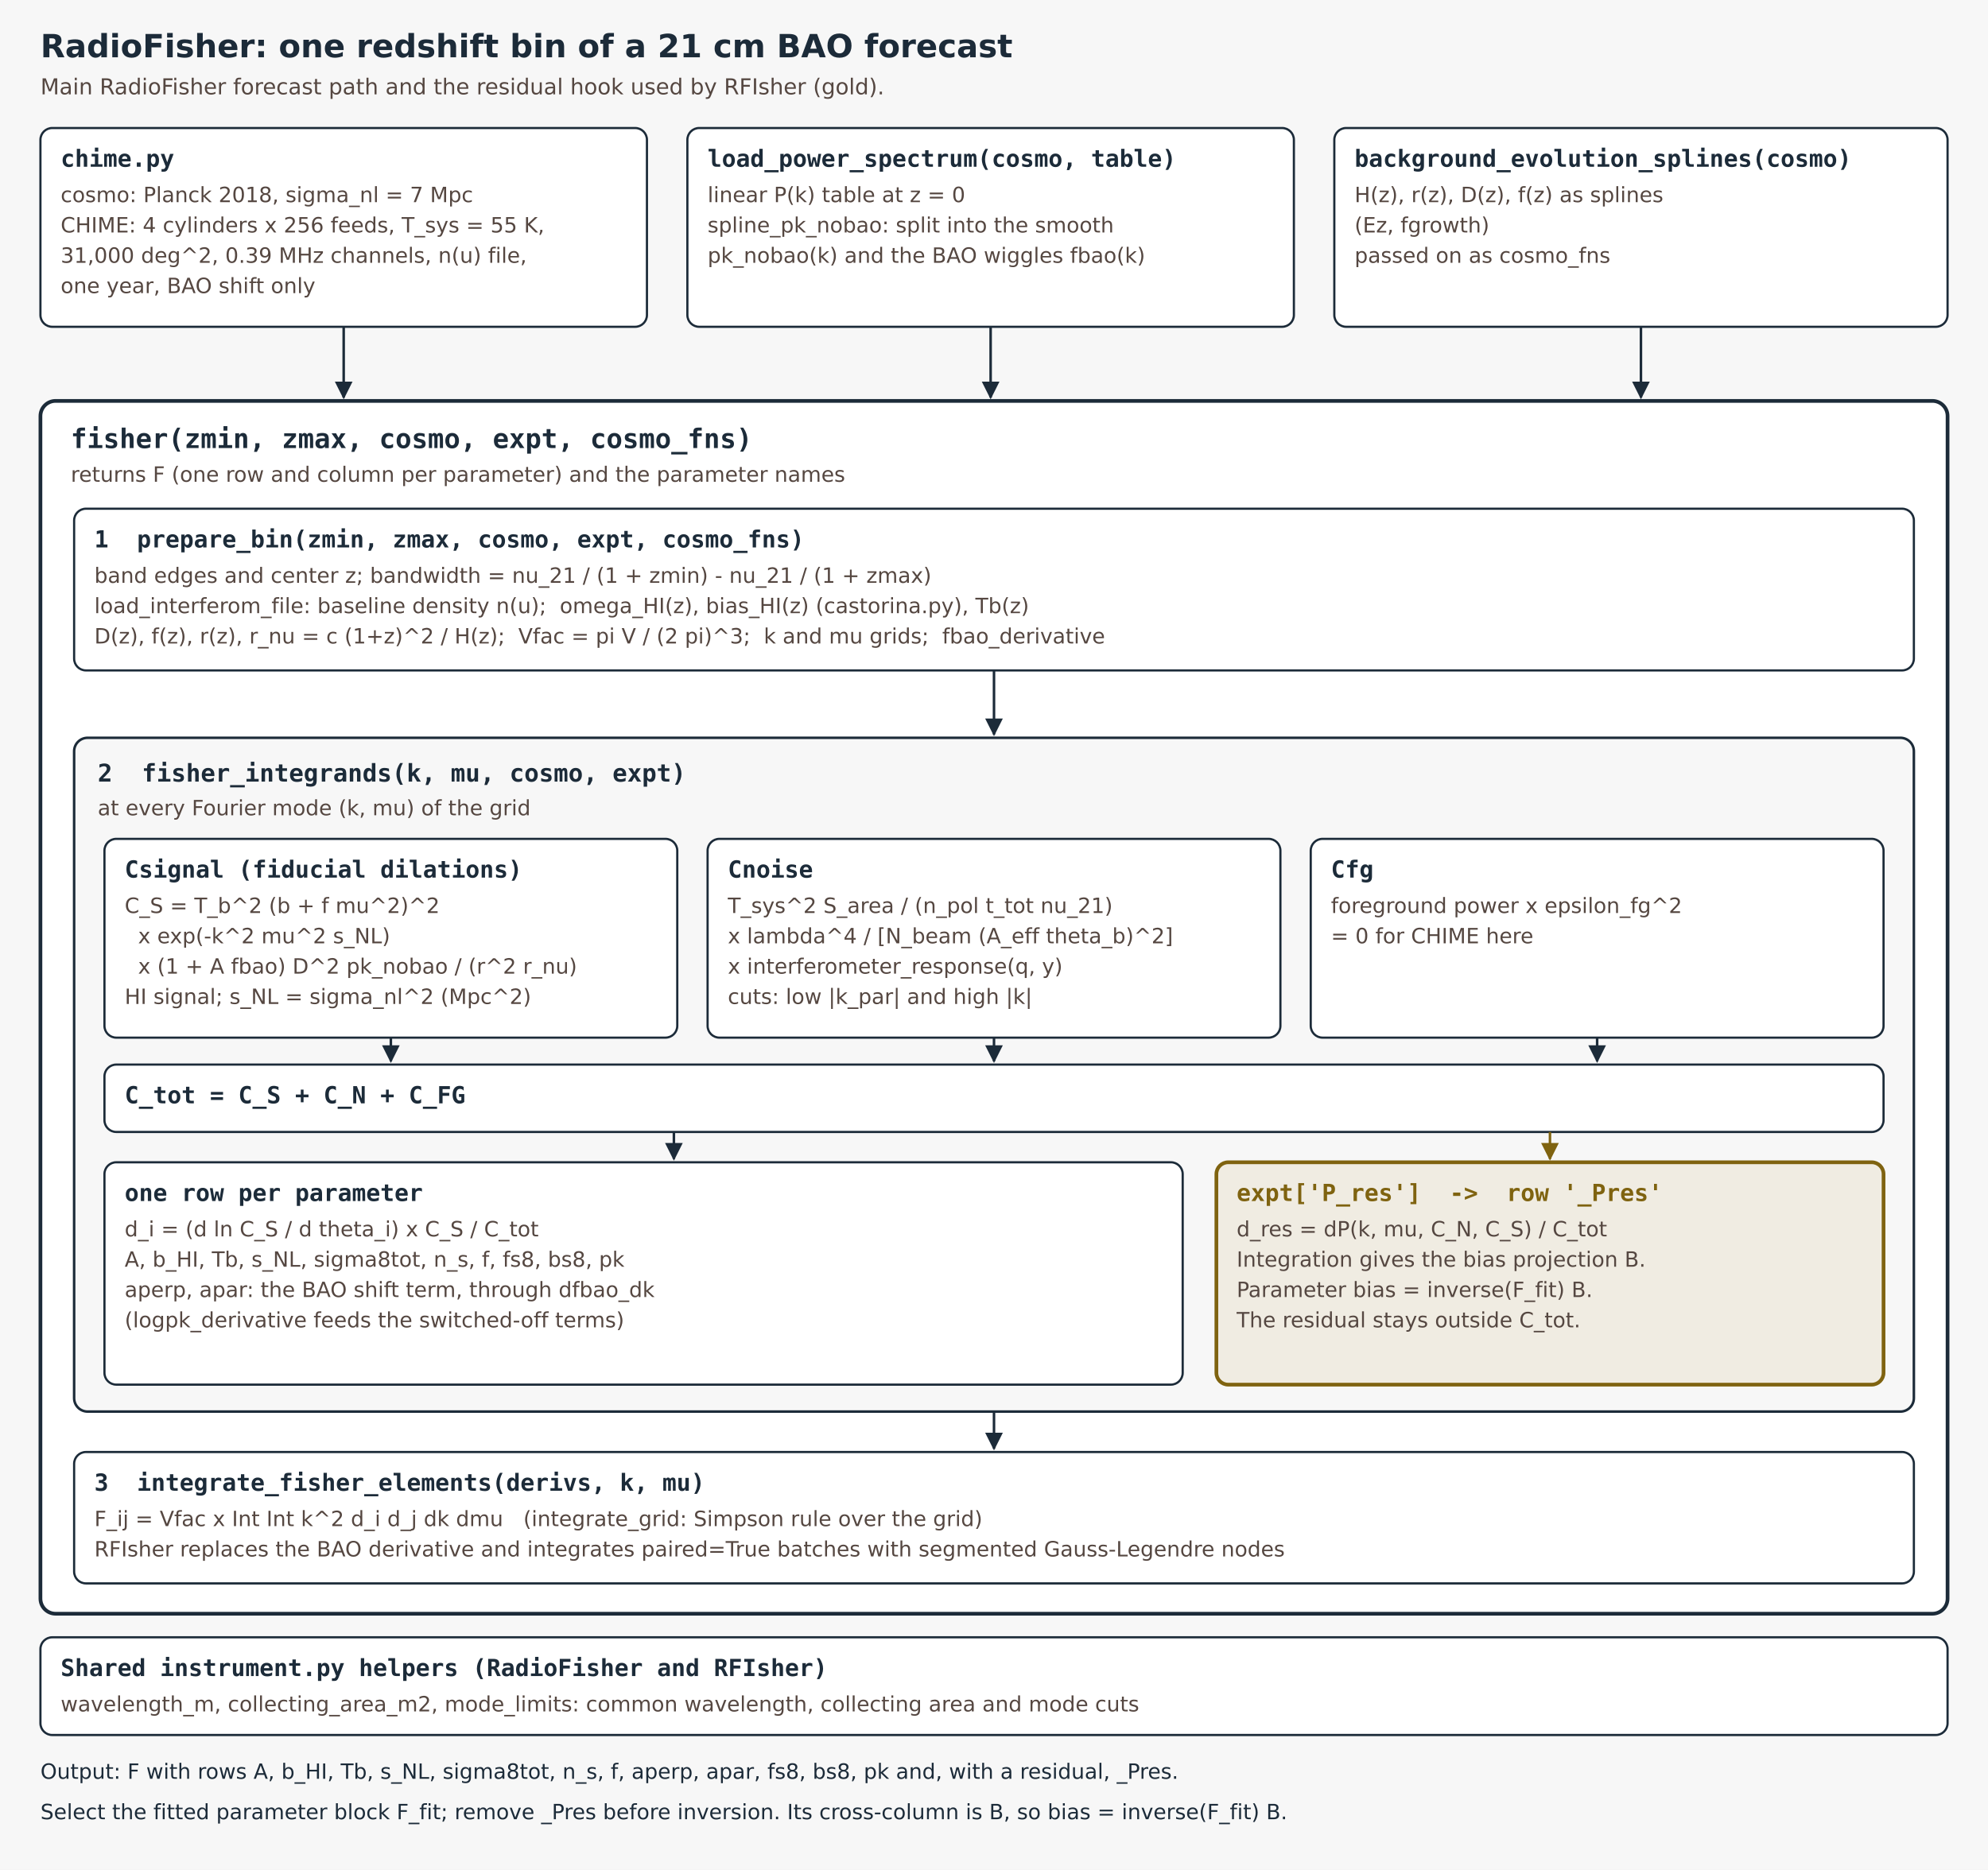
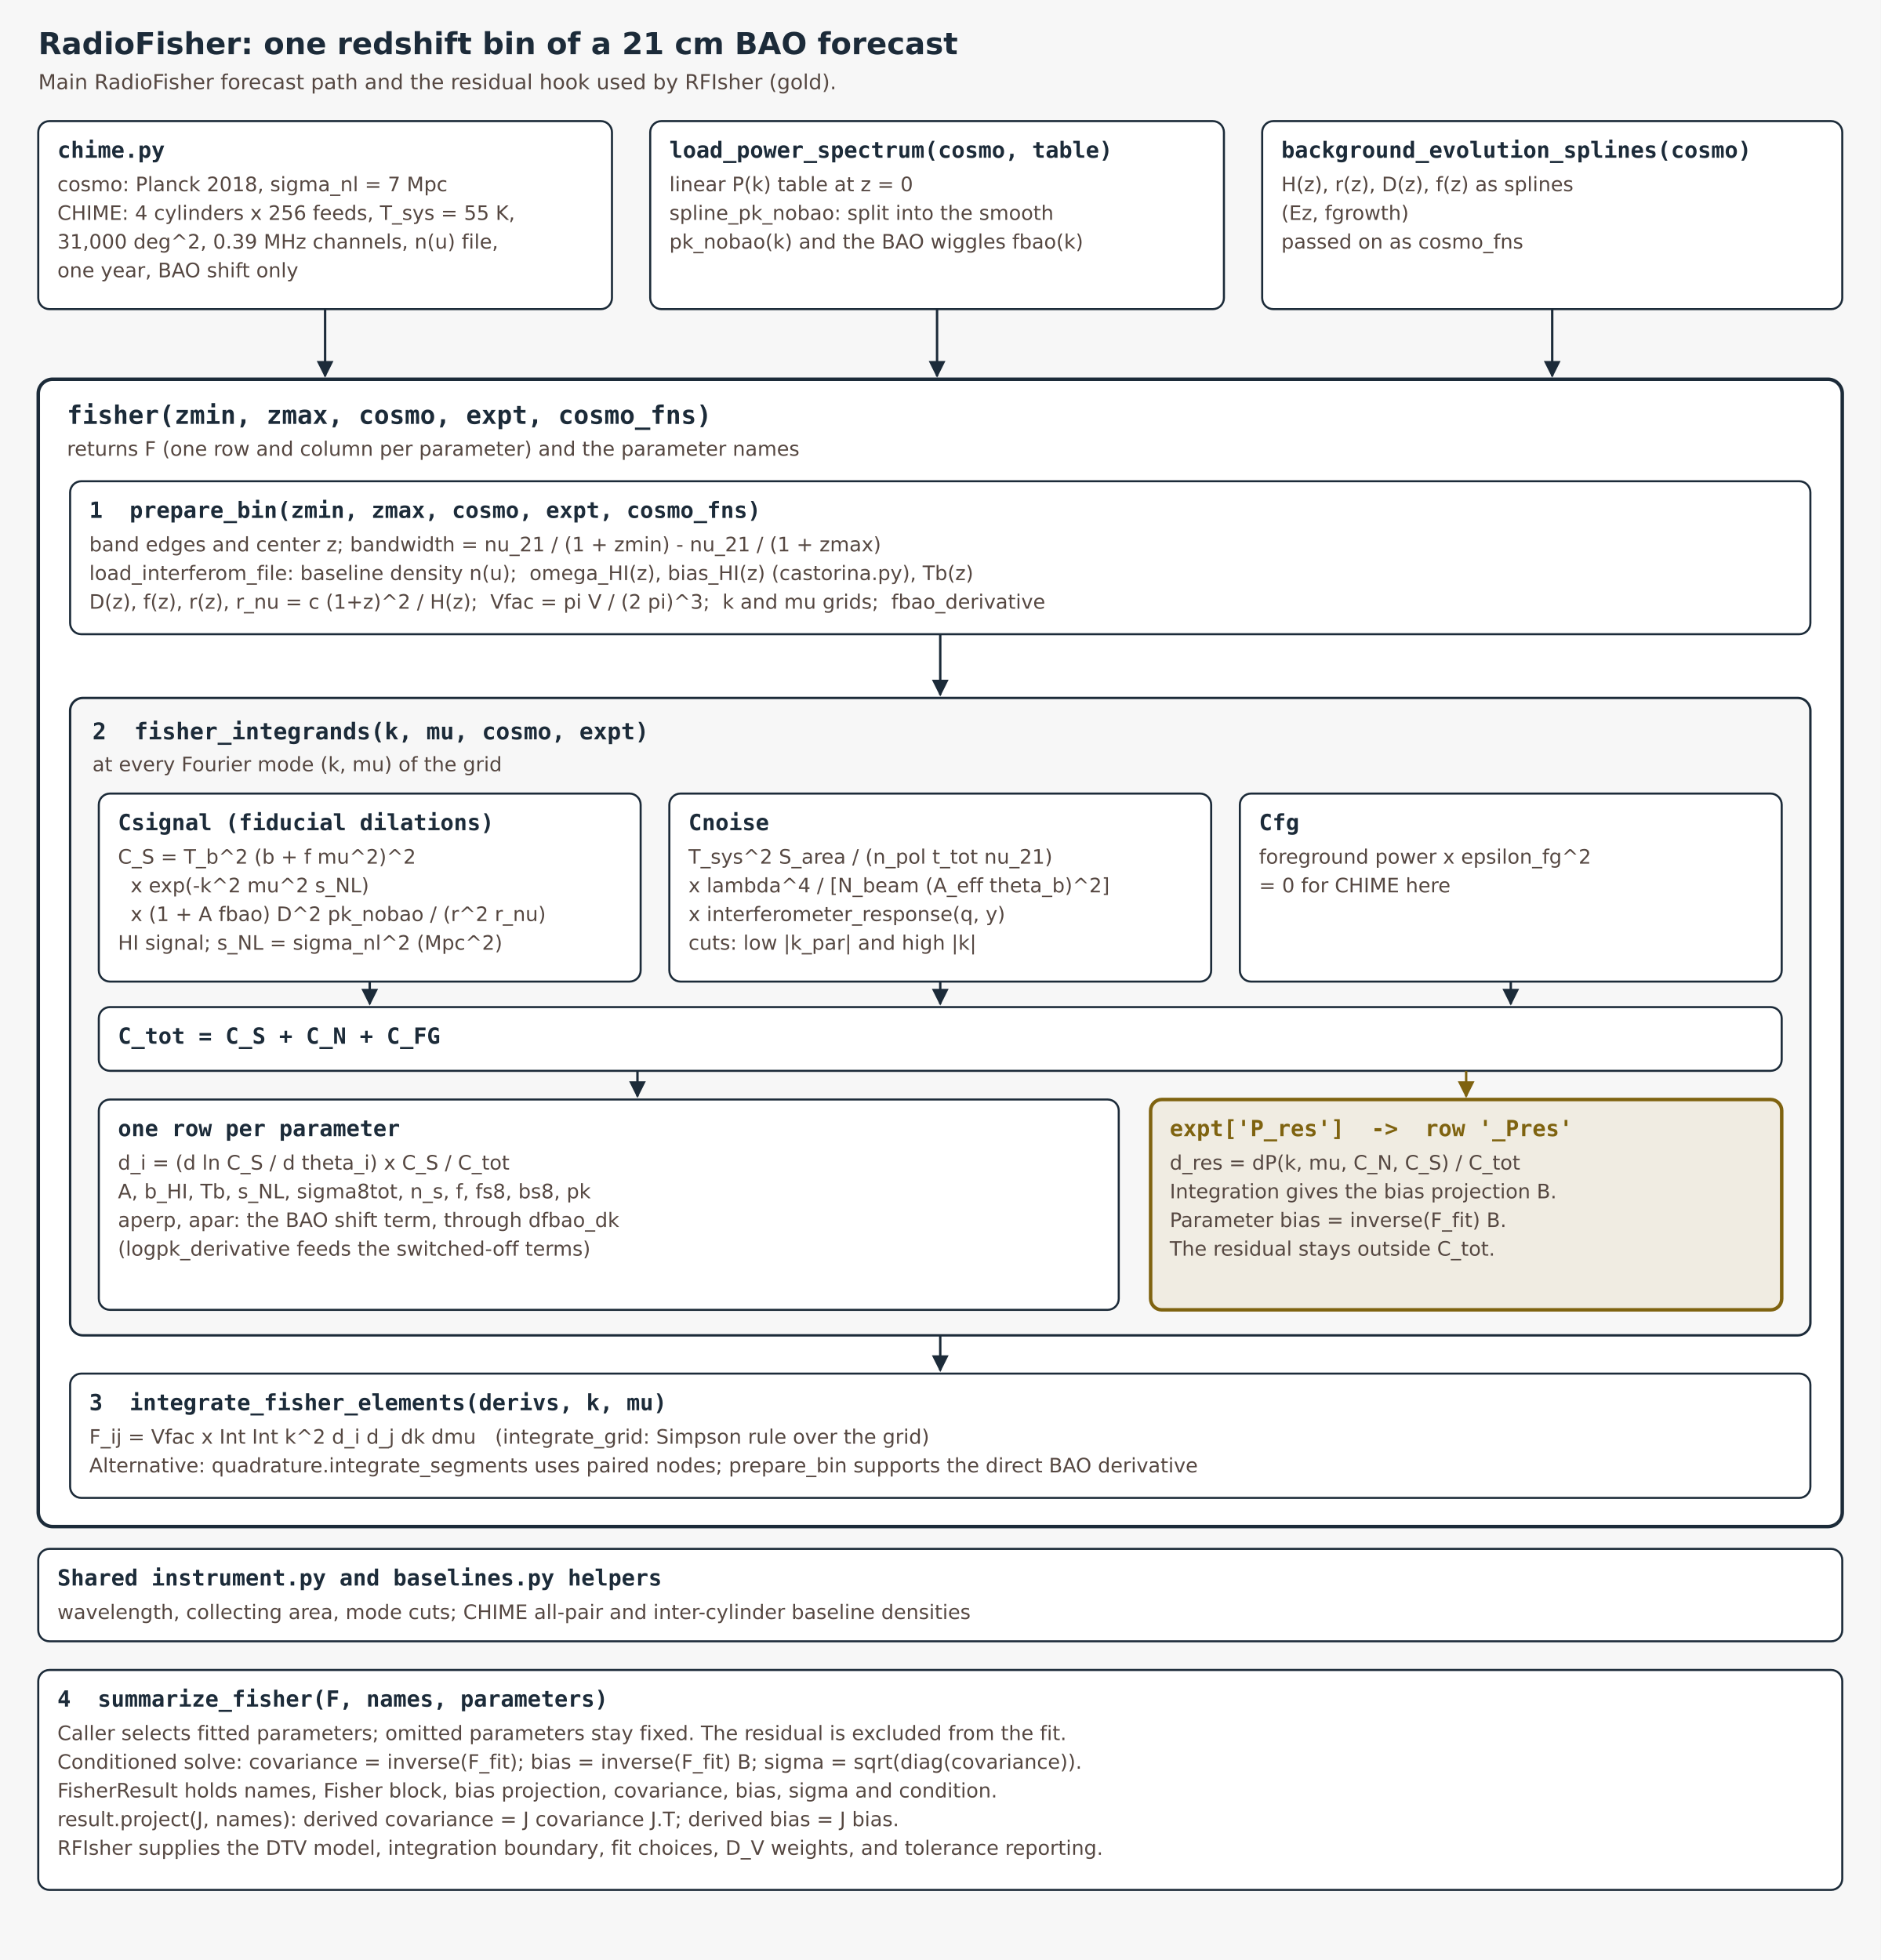
- <svg xmlns="http://www.w3.org/2000/svg" viewBox="0 0 1180 1110" font-family="DejaVu Sans, sans-serif" role="img" aria-label="RadioFisher call graph: inputs, fisher(), the integrands and where the residual row is added">
+ <svg xmlns="http://www.w3.org/2000/svg" viewBox="0 0 1180 1230" font-family="DejaVu Sans, sans-serif" role="img" aria-label="RadioFisher call graph: inputs, fisher(), the integrands and where the residual row is added">
  <defs>
    <marker id="a" viewBox="0 0 10 10" refX="9" refY="5" markerWidth="7" markerHeight="7" orient="auto">
      <path d="M0,0 L10,5 L0,10 z" fill="#1C2B39" />
    </marker>
    <marker id="b" viewBox="0 0 10 10" refX="9" refY="5" markerWidth="7" markerHeight="7" orient="auto">
      <path d="M0,0 L10,5 L0,10 z" fill="#7F6310" />
    </marker>
  </defs>
-   <rect width="1180" height="1110" fill="#F7F7F7" />
+   <rect width="1180" height="1230" fill="#F7F7F7" />
  <text x="24" y="34" font-size="19" fill="#1C2B39" font-weight="600" text-anchor="start" xml:space="preserve">RadioFisher: one redshift bin of a 21 cm BAO forecast</text>
  <text x="24" y="56" font-size="13" fill="#554741" font-weight="normal" text-anchor="start" xml:space="preserve">Main RadioFisher forecast path and the residual hook used by RFIsher (gold).</text>
  <rect x="24" y="76" width="360" height="118" rx="7" fill="#FFFFFF" stroke="#1C2B39" stroke-width="1.3" />
  <text x="36" y="99" font-size="14" fill="#1C2B39" font-weight="600" text-anchor="start" font-family="DejaVu Sans Mono, monospace" xml:space="preserve">chime.py</text>
  <text x="36" y="120" font-size="12.5" fill="#554741" font-weight="normal" text-anchor="start" xml:space="preserve">cosmo: Planck 2018, sigma_nl = 7 Mpc</text>
  <text x="36" y="138" font-size="12.5" fill="#554741" font-weight="normal" text-anchor="start" xml:space="preserve">CHIME: 4 cylinders x 256 feeds, T_sys = 55 K,</text>
  <text x="36" y="156" font-size="12.5" fill="#554741" font-weight="normal" text-anchor="start" xml:space="preserve">31,000 deg^2, 0.39 MHz channels, n(u) file,</text>
  <text x="36" y="174" font-size="12.5" fill="#554741" font-weight="normal" text-anchor="start" xml:space="preserve">one year, BAO shift only</text>
  <rect x="408" y="76" width="360" height="118" rx="7" fill="#FFFFFF" stroke="#1C2B39" stroke-width="1.3" />
  <text x="420" y="99" font-size="14" fill="#1C2B39" font-weight="600" text-anchor="start" font-family="DejaVu Sans Mono, monospace" xml:space="preserve">load_power_spectrum(cosmo, table)</text>
  <text x="420" y="120" font-size="12.5" fill="#554741" font-weight="normal" text-anchor="start" xml:space="preserve">linear P(k) table at z = 0</text>
  <text x="420" y="138" font-size="12.5" fill="#554741" font-weight="normal" text-anchor="start" xml:space="preserve">spline_pk_nobao: split into the smooth</text>
  <text x="420" y="156" font-size="12.5" fill="#554741" font-weight="normal" text-anchor="start" xml:space="preserve">pk_nobao(k) and the BAO wiggles fbao(k)</text>
  <rect x="792" y="76" width="364" height="118" rx="7" fill="#FFFFFF" stroke="#1C2B39" stroke-width="1.3" />
  <text x="804" y="99" font-size="14" fill="#1C2B39" font-weight="600" text-anchor="start" font-family="DejaVu Sans Mono, monospace" xml:space="preserve">background_evolution_splines(cosmo)</text>
  <text x="804" y="120" font-size="12.5" fill="#554741" font-weight="normal" text-anchor="start" xml:space="preserve">H(z), r(z), D(z), f(z) as splines</text>
  <text x="804" y="138" font-size="12.5" fill="#554741" font-weight="normal" text-anchor="start" xml:space="preserve">(Ez, fgrowth)</text>
  <text x="804" y="156" font-size="12.5" fill="#554741" font-weight="normal" text-anchor="start" xml:space="preserve">passed on as cosmo_fns</text>
  <line x1="204" y1="194" x2="204" y2="236" stroke="#1C2B39" stroke-width="1.5" marker-end="url(#a)" />
  <line x1="588" y1="194" x2="588" y2="236" stroke="#1C2B39" stroke-width="1.5" marker-end="url(#a)" />
  <line x1="974" y1="194" x2="974" y2="236" stroke="#1C2B39" stroke-width="1.5" marker-end="url(#a)" />
  <rect x="24" y="238" width="1132" height="720" rx="9" fill="#FFFFFF" stroke="#1C2B39" stroke-width="2.2" />
  <text x="42" y="266" font-size="16" fill="#1C2B39" font-weight="600" text-anchor="start" font-family="DejaVu Sans Mono, monospace" xml:space="preserve">fisher(zmin, zmax, cosmo, expt, cosmo_fns)</text>
  <text x="42" y="286" font-size="12.5" fill="#554741" font-weight="normal" text-anchor="start" xml:space="preserve">returns F (one row and column per parameter) and the parameter names</text>
  <rect x="44" y="302" width="1092" height="96" rx="7" fill="#FFFFFF" stroke="#1C2B39" stroke-width="1.3" />
  <text x="56" y="325" font-size="14" fill="#1C2B39" font-weight="600" text-anchor="start" font-family="DejaVu Sans Mono, monospace" xml:space="preserve">1  prepare_bin(zmin, zmax, cosmo, expt, cosmo_fns)</text>
  <text x="56" y="346" font-size="12.5" fill="#554741" font-weight="normal" text-anchor="start" xml:space="preserve">band edges and center z; bandwidth = nu_21 / (1 + zmin) - nu_21 / (1 + zmax)</text>
  <text x="56" y="364" font-size="12.5" fill="#554741" font-weight="normal" text-anchor="start" xml:space="preserve">load_interferom_file: baseline density n(u);  omega_HI(z), bias_HI(z) (castorina.py), Tb(z)</text>
  <text x="56" y="382" font-size="12.5" fill="#554741" font-weight="normal" text-anchor="start" xml:space="preserve">D(z), f(z), r(z), r_nu = c (1+z)^2 / H(z);  Vfac = pi V / (2 pi)^3;  k and mu grids;  fbao_derivative</text>
  <line x1="590" y1="398" x2="590" y2="436" stroke="#1C2B39" stroke-width="1.5" marker-end="url(#a)" />
  <rect x="44" y="438" width="1092" height="400" rx="8" fill="#F7F7F7" stroke="#1C2B39" stroke-width="1.5" />
  <text x="58" y="464" font-size="14.5" fill="#1C2B39" font-weight="600" text-anchor="start" font-family="DejaVu Sans Mono, monospace" xml:space="preserve">2  fisher_integrands(k, mu, cosmo, expt)</text>
  <text x="58" y="484" font-size="12.5" fill="#554741" font-weight="normal" text-anchor="start" xml:space="preserve">at every Fourier mode (k, mu) of the grid</text>
  <rect x="62" y="498" width="340" height="118" rx="7" fill="#FFFFFF" stroke="#1C2B39" stroke-width="1.3" />
  <text x="74" y="521" font-size="14" fill="#1C2B39" font-weight="600" text-anchor="start" font-family="DejaVu Sans Mono, monospace" xml:space="preserve">Csignal (fiducial dilations)</text>
  <text x="74" y="542" font-size="12.5" fill="#554741" font-weight="normal" text-anchor="start" xml:space="preserve">C_S = T_b^2 (b + f mu^2)^2</text>
  <text x="74" y="560" font-size="12.5" fill="#554741" font-weight="normal" text-anchor="start" xml:space="preserve">  x exp(-k^2 mu^2 s_NL)</text>
  <text x="74" y="578" font-size="12.5" fill="#554741" font-weight="normal" text-anchor="start" xml:space="preserve">  x (1 + A fbao) D^2 pk_nobao / (r^2 r_nu)</text>
  <text x="74" y="596" font-size="12.5" fill="#554741" font-weight="normal" text-anchor="start" xml:space="preserve">HI signal; s_NL = sigma_nl^2 (Mpc^2)</text>
  <rect x="420" y="498" width="340" height="118" rx="7" fill="#FFFFFF" stroke="#1C2B39" stroke-width="1.3" />
  <text x="432" y="521" font-size="14" fill="#1C2B39" font-weight="600" text-anchor="start" font-family="DejaVu Sans Mono, monospace" xml:space="preserve">Cnoise</text>
  <text x="432" y="542" font-size="12.5" fill="#554741" font-weight="normal" text-anchor="start" xml:space="preserve">T_sys^2 S_area / (n_pol t_tot nu_21)</text>
  <text x="432" y="560" font-size="12.5" fill="#554741" font-weight="normal" text-anchor="start" xml:space="preserve">x lambda^4 / [N_beam (A_eff theta_b)^2]</text>
  <text x="432" y="578" font-size="12.5" fill="#554741" font-weight="normal" text-anchor="start" xml:space="preserve">x interferometer_response(q, y)</text>
  <text x="432" y="596" font-size="12.5" fill="#554741" font-weight="normal" text-anchor="start" xml:space="preserve">cuts: low |k_par| and high |k|</text>
  <rect x="778" y="498" width="340" height="118" rx="7" fill="#FFFFFF" stroke="#1C2B39" stroke-width="1.3" />
  <text x="790" y="521" font-size="14" fill="#1C2B39" font-weight="600" text-anchor="start" font-family="DejaVu Sans Mono, monospace" xml:space="preserve">Cfg</text>
  <text x="790" y="542" font-size="12.5" fill="#554741" font-weight="normal" text-anchor="start" xml:space="preserve">foreground power x epsilon_fg^2</text>
  <text x="790" y="560" font-size="12.5" fill="#554741" font-weight="normal" text-anchor="start" xml:space="preserve">= 0 for CHIME here</text>
  <rect x="62" y="632" width="1056" height="40" rx="7" fill="#FFFFFF" stroke="#1C2B39" stroke-width="1.3" />
  <text x="74" y="655" font-size="14" fill="#1C2B39" font-weight="600" text-anchor="start" font-family="DejaVu Sans Mono, monospace" xml:space="preserve">C_tot = C_S + C_N + C_FG</text>
  <line x1="232" y1="616" x2="232" y2="630" stroke="#1C2B39" stroke-width="1.5" marker-end="url(#a)" />
  <line x1="590" y1="616" x2="590" y2="630" stroke="#1C2B39" stroke-width="1.5" marker-end="url(#a)" />
  <line x1="948" y1="616" x2="948" y2="630" stroke="#1C2B39" stroke-width="1.5" marker-end="url(#a)" />
  <rect x="62" y="690" width="640" height="132" rx="7" fill="#FFFFFF" stroke="#1C2B39" stroke-width="1.3" />
  <text x="74" y="713" font-size="14" fill="#1C2B39" font-weight="600" text-anchor="start" font-family="DejaVu Sans Mono, monospace" xml:space="preserve">one row per parameter</text>
  <text x="74" y="734" font-size="12.5" fill="#554741" font-weight="normal" text-anchor="start" xml:space="preserve">d_i = (d ln C_S / d theta_i) x C_S / C_tot</text>
  <text x="74" y="752" font-size="12.5" fill="#554741" font-weight="normal" text-anchor="start" xml:space="preserve">A, b_HI, Tb, s_NL, sigma8tot, n_s, f, fs8, bs8, pk</text>
  <text x="74" y="770" font-size="12.5" fill="#554741" font-weight="normal" text-anchor="start" xml:space="preserve">aperp, apar: the BAO shift term, through dfbao_dk</text>
  <text x="74" y="788" font-size="12.5" fill="#554741" font-weight="normal" text-anchor="start" xml:space="preserve">(logpk_derivative feeds the switched-off terms)</text>
  <rect x="722" y="690" width="396" height="132" rx="7" fill="#F0ECE2" stroke="#7F6310" stroke-width="2.2" />
  <text x="734" y="713" font-size="14" fill="#7F6310" font-weight="600" text-anchor="start" font-family="DejaVu Sans Mono, monospace" xml:space="preserve">expt['P_res']  -&gt;  row '_Pres'</text>
  <text x="734" y="734" font-size="12.5" fill="#554741" font-weight="normal" text-anchor="start" xml:space="preserve">d_res = dP(k, mu, C_N, C_S) / C_tot</text>
  <text x="734" y="752" font-size="12.5" fill="#554741" font-weight="normal" text-anchor="start" xml:space="preserve">Integration gives the bias projection B.</text>
  <text x="734" y="770" font-size="12.5" fill="#554741" font-weight="normal" text-anchor="start" xml:space="preserve">Parameter bias = inverse(F_fit) B.</text>
  <text x="734" y="788" font-size="12.5" fill="#554741" font-weight="normal" text-anchor="start" xml:space="preserve">The residual stays outside C_tot.</text>
  <line x1="400" y1="672" x2="400" y2="688" stroke="#1C2B39" stroke-width="1.5" marker-end="url(#a)" />
  <line x1="920" y1="672" x2="920" y2="688" stroke="#7F6310" stroke-width="1.5" marker-end="url(#b)" />
  <line x1="590" y1="838" x2="590" y2="860" stroke="#1C2B39" stroke-width="1.5" marker-end="url(#a)" />
  <rect x="44" y="862" width="1092" height="78" rx="7" fill="#FFFFFF" stroke="#1C2B39" stroke-width="1.3" />
  <text x="56" y="885" font-size="14" fill="#1C2B39" font-weight="600" text-anchor="start" font-family="DejaVu Sans Mono, monospace" xml:space="preserve">3  integrate_fisher_elements(derivs, k, mu)</text>
  <text x="56" y="906" font-size="12.5" fill="#554741" font-weight="normal" text-anchor="start" xml:space="preserve">F_ij = Vfac x Int Int k^2 d_i d_j dk dmu   (integrate_grid: Simpson rule over the grid)</text>
-   <text x="56" y="924" font-size="12.5" fill="#554741" font-weight="normal" text-anchor="start" xml:space="preserve">RFIsher replaces the BAO derivative and integrates paired=True batches with segmented Gauss-Legendre nodes</text>
+   <text x="56" y="924" font-size="12.5" fill="#554741" font-weight="normal" text-anchor="start" xml:space="preserve">Alternative: quadrature.integrate_segments uses paired nodes; prepare_bin supports the direct BAO derivative</text>
  <rect x="24" y="972" width="1132" height="58" rx="7" fill="#FFFFFF" stroke="#1C2B39" stroke-width="1.3" />
-   <text x="36" y="995" font-size="14" fill="#1C2B39" font-weight="600" text-anchor="start" font-family="DejaVu Sans Mono, monospace" xml:space="preserve">Shared instrument.py helpers (RadioFisher and RFIsher)</text>
-   <text x="36" y="1016" font-size="12.5" fill="#554741" font-weight="normal" text-anchor="start" xml:space="preserve">wavelength_m, collecting_area_m2, mode_limits: common wavelength, collecting area and mode cuts</text>
-   <text x="24" y="1056" font-size="12.5" fill="#1C2B39" font-weight="normal" text-anchor="start" xml:space="preserve">Output: F with rows A, b_HI, Tb, s_NL, sigma8tot, n_s, f, aperp, apar, fs8, bs8, pk and, with a residual, _Pres.</text>
-   <text x="24" y="1080" font-size="12.5" fill="#1C2B39" font-weight="normal" text-anchor="start" xml:space="preserve">Select the fitted parameter block F_fit; remove _Pres before inversion. Its cross-column is B, so bias = inverse(F_fit) B.</text>
+   <text x="36" y="995" font-size="14" fill="#1C2B39" font-weight="600" text-anchor="start" font-family="DejaVu Sans Mono, monospace" xml:space="preserve">Shared instrument.py and baselines.py helpers</text>
+   <text x="36" y="1016" font-size="12.5" fill="#554741" font-weight="normal" text-anchor="start" xml:space="preserve">wavelength, collecting area, mode cuts; CHIME all-pair and inter-cylinder baseline densities</text>
+   <rect x="24" y="1048" width="1132" height="138" rx="7" fill="#FFFFFF" stroke="#1C2B39" stroke-width="1.3" />
+   <text x="36" y="1071" font-size="14" fill="#1C2B39" font-weight="600" text-anchor="start" font-family="DejaVu Sans Mono, monospace" xml:space="preserve">4  summarize_fisher(F, names, parameters)</text>
+   <text x="36" y="1092" font-size="12.5" fill="#554741" font-weight="normal" text-anchor="start" xml:space="preserve">Caller selects fitted parameters; omitted parameters stay fixed. The residual is excluded from the fit.</text>
+   <text x="36" y="1110" font-size="12.5" fill="#554741" font-weight="normal" text-anchor="start" xml:space="preserve">Conditioned solve: covariance = inverse(F_fit); bias = inverse(F_fit) B; sigma = sqrt(diag(covariance)).</text>
+   <text x="36" y="1128" font-size="12.5" fill="#554741" font-weight="normal" text-anchor="start" xml:space="preserve">FisherResult holds names, Fisher block, bias projection, covariance, bias, sigma and condition.</text>
+   <text x="36" y="1146" font-size="12.5" fill="#554741" font-weight="normal" text-anchor="start" xml:space="preserve">result.project(J, names): derived covariance = J covariance J.T; derived bias = J bias.</text>
+   <text x="36" y="1164" font-size="12.5" fill="#554741" font-weight="normal" text-anchor="start" xml:space="preserve">RFIsher supplies the DTV model, integration boundary, fit choices, D_V weights, and tolerance reporting.</text>
</svg>
